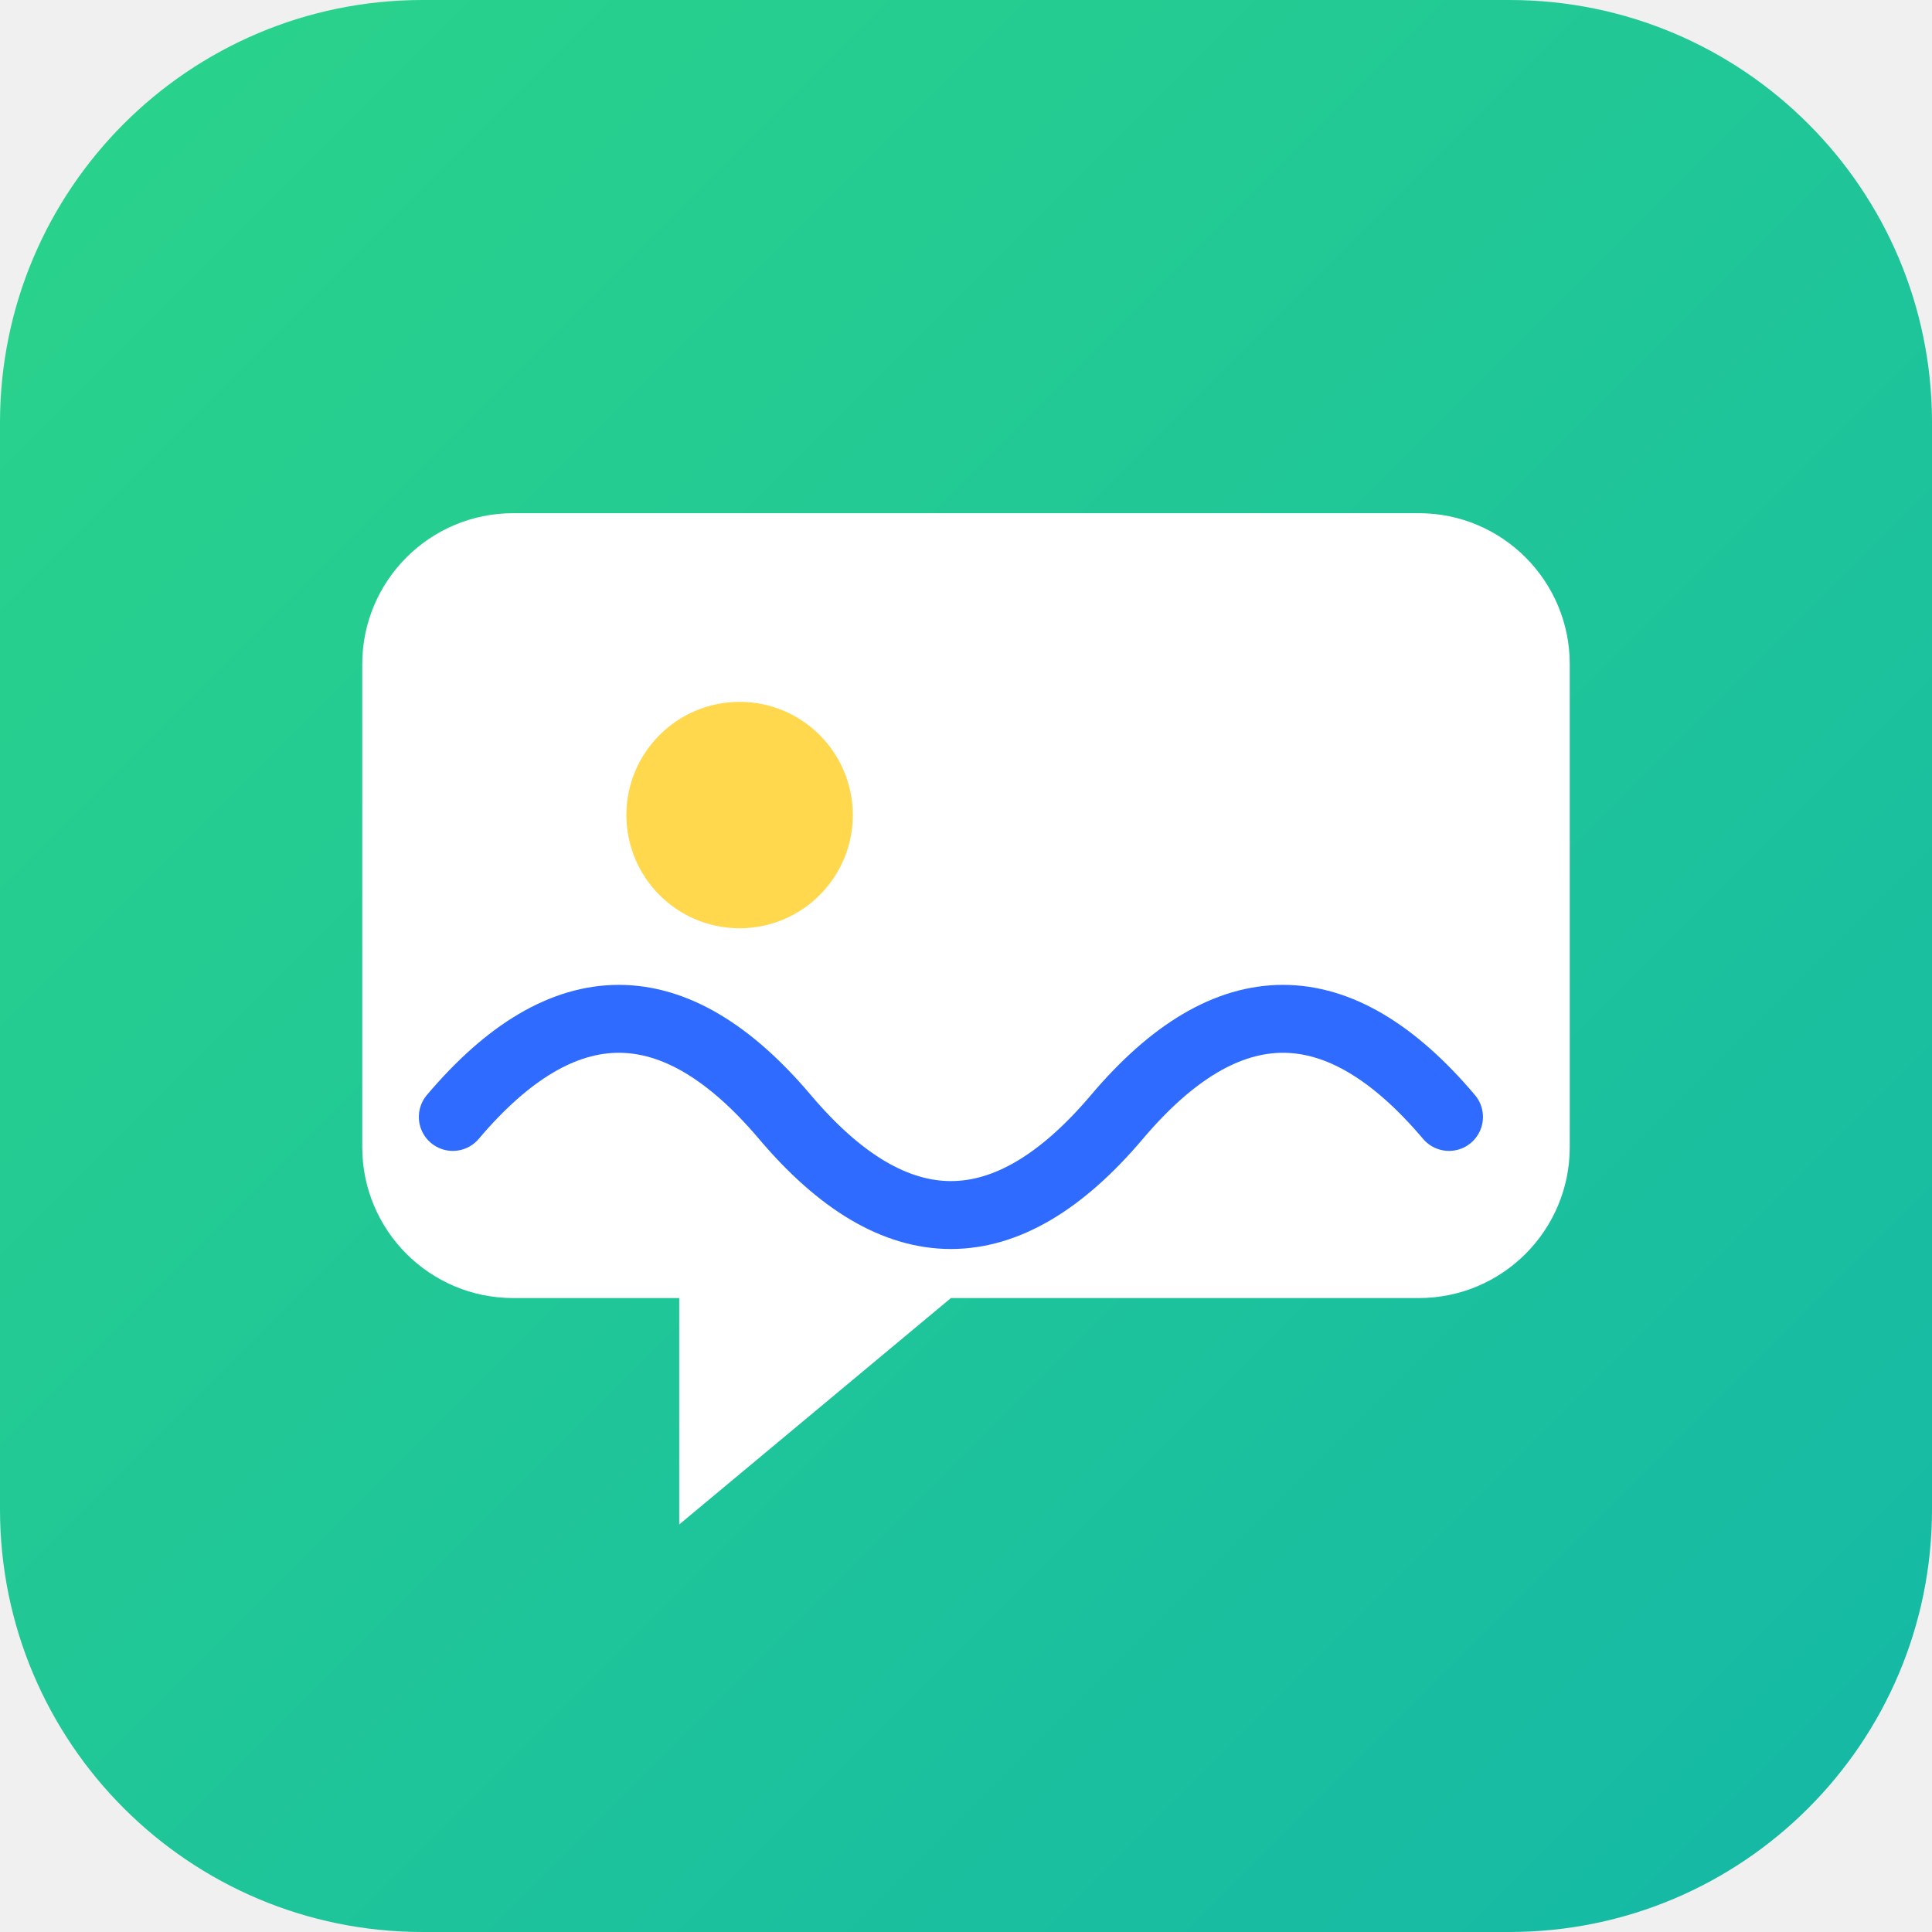
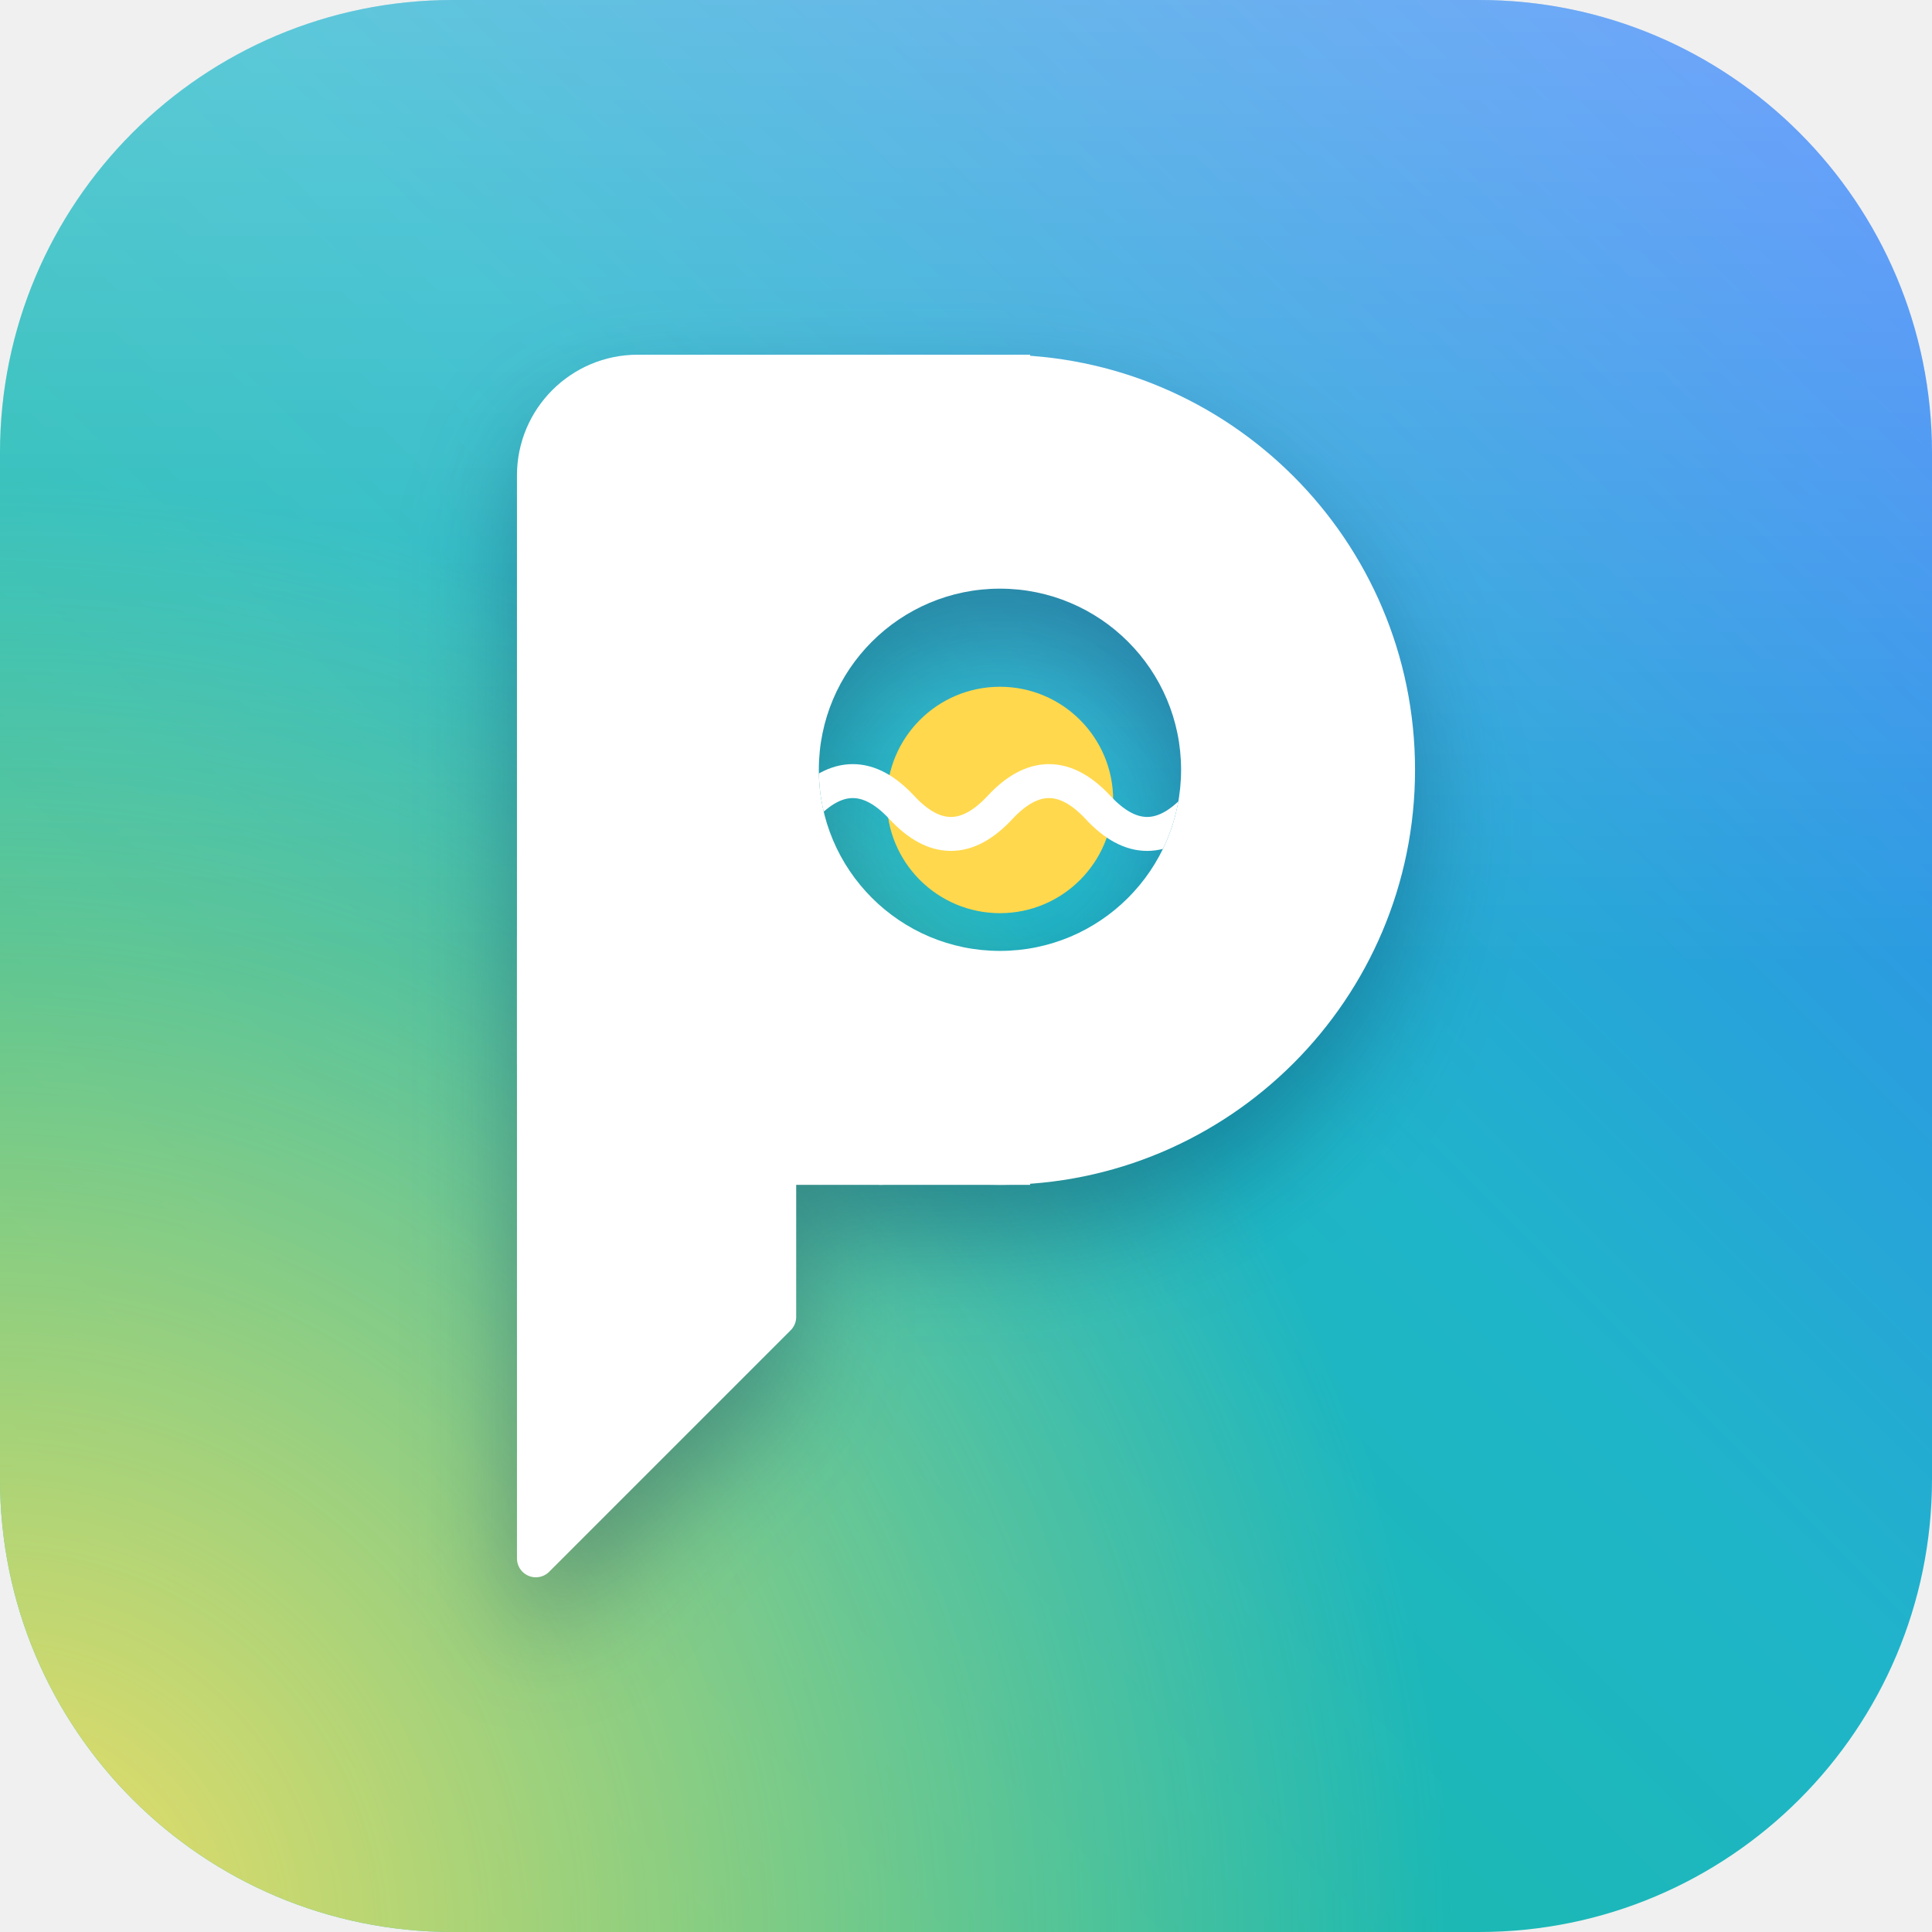
- <svg xmlns="http://www.w3.org/2000/svg" viewBox="0 0 512 512" role="img" aria-label="Palavra-Visual">
+ <svg xmlns="http://www.w3.org/2000/svg" viewBox="0 0 512 512">
  <defs>
-     <linearGradient id="g" x1="0" y1="0" x2="1" y2="1">
-       <stop offset="0" stop-color="#2BD48A" />
-       <stop offset="1" stop-color="#14B8A6" />
+     <linearGradient id="bg" x1="0" y1="1" x2="1" y2="0">
+       <stop offset="0" stop-color="#12BF86" />
+       <stop offset="0.55" stop-color="#1FB5C9" />
+       <stop offset="1" stop-color="#3B7BFF" />
    </linearGradient>
+     <radialGradient id="sol" cx="0" cy="1" r="0.75">
+       <stop offset="0" stop-color="#FFE066" stop-opacity="0.95" />
+       <stop offset="1" stop-color="#FFE066" stop-opacity="0" />
+     </radialGradient>
+     <linearGradient id="brilho" x1="0" y1="0" x2="0" y2="1">
+       <stop offset="0" stop-color="#fff" stop-opacity="0.28" />
+       <stop offset="0.5" stop-color="#fff" stop-opacity="0" />
+     </linearGradient>
+     <mask id="miolo" maskUnits="userSpaceOnUse" x="0" y="0" width="512" height="512">
+       <rect width="512" height="512" fill="#fff" />
+       <circle cx="288" cy="206" r="48" fill="#000" />
+     </mask>
+     <filter id="sombra" x="-30%" y="-30%" width="160%" height="170%" color-interpolation-filters="sRGB">
+       <feColorMatrix type="matrix" values="0 0 0 0 0.04  0 0 0 0 0.23  0 0 0 0 0.36  0 0 0 0.4 0" />
+       <feGaussianBlur stdDeviation="14" />
+     </filter>
+     <clipPath id="metade">
+       <rect x="230" y="150" width="116" height="56" />
+     </clipPath>
+     <g id="p" mask="url(#miolo)">
+       <circle cx="288" cy="206" r="110" fill="#fff" />
+       <rect x="160" y="96" width="128" height="220" rx="32" fill="#fff" />
+       <rect x="256" y="96" width="40" height="220" fill="#fff" />
+       <path d="M165 250V415L229 351V250Z" fill="#fff" stroke="#fff" stroke-width="10" stroke-linejoin="round" />
+     </g>
  </defs>
-   <rect width="512" height="512" rx="112" fill="url(#g)" />
-   <path d="M136 136h240a40 40 0 0 1 40 40v128a40 40 0 0 1-40 40H252l-72 60v-60h-44a40 40 0 0 1-40-40V176a40 40 0 0 1 40-40z" fill="#FFFFFF" />
-   <circle cx="196" cy="216" r="30" fill="#FFD84D" />
-   <path d="M120 296q44-52 88 0t88 0t88 0" fill="none" stroke="#2F6BFF" stroke-width="18" stroke-linecap="round" />
+   <rect width="512" height="512" rx="120" fill="url(#bg)" />
+   <rect width="512" height="512" rx="120" fill="url(#sol)" />
+   <rect width="512" height="512" rx="120" fill="url(#brilho)" />
+   <g transform="translate(-23 -2)">
+     <use href="#p" filter="url(#sombra)" transform="translate(0 14)" />
+     <use href="#p" />
+     <clipPath id="lente">
+       <circle cx="288" cy="206" r="48" />
+     </clipPath>
+     <g clip-path="url(#lente)">
+       <circle cx="288" cy="214" r="30" fill="#FFD84D" />
+       <path d="M236 216q13-14 26 0t26 0t26 0t26 0" fill="none" stroke="#fff" stroke-width="9" stroke-linecap="round" />
+     </g>
+   </g>
</svg>
